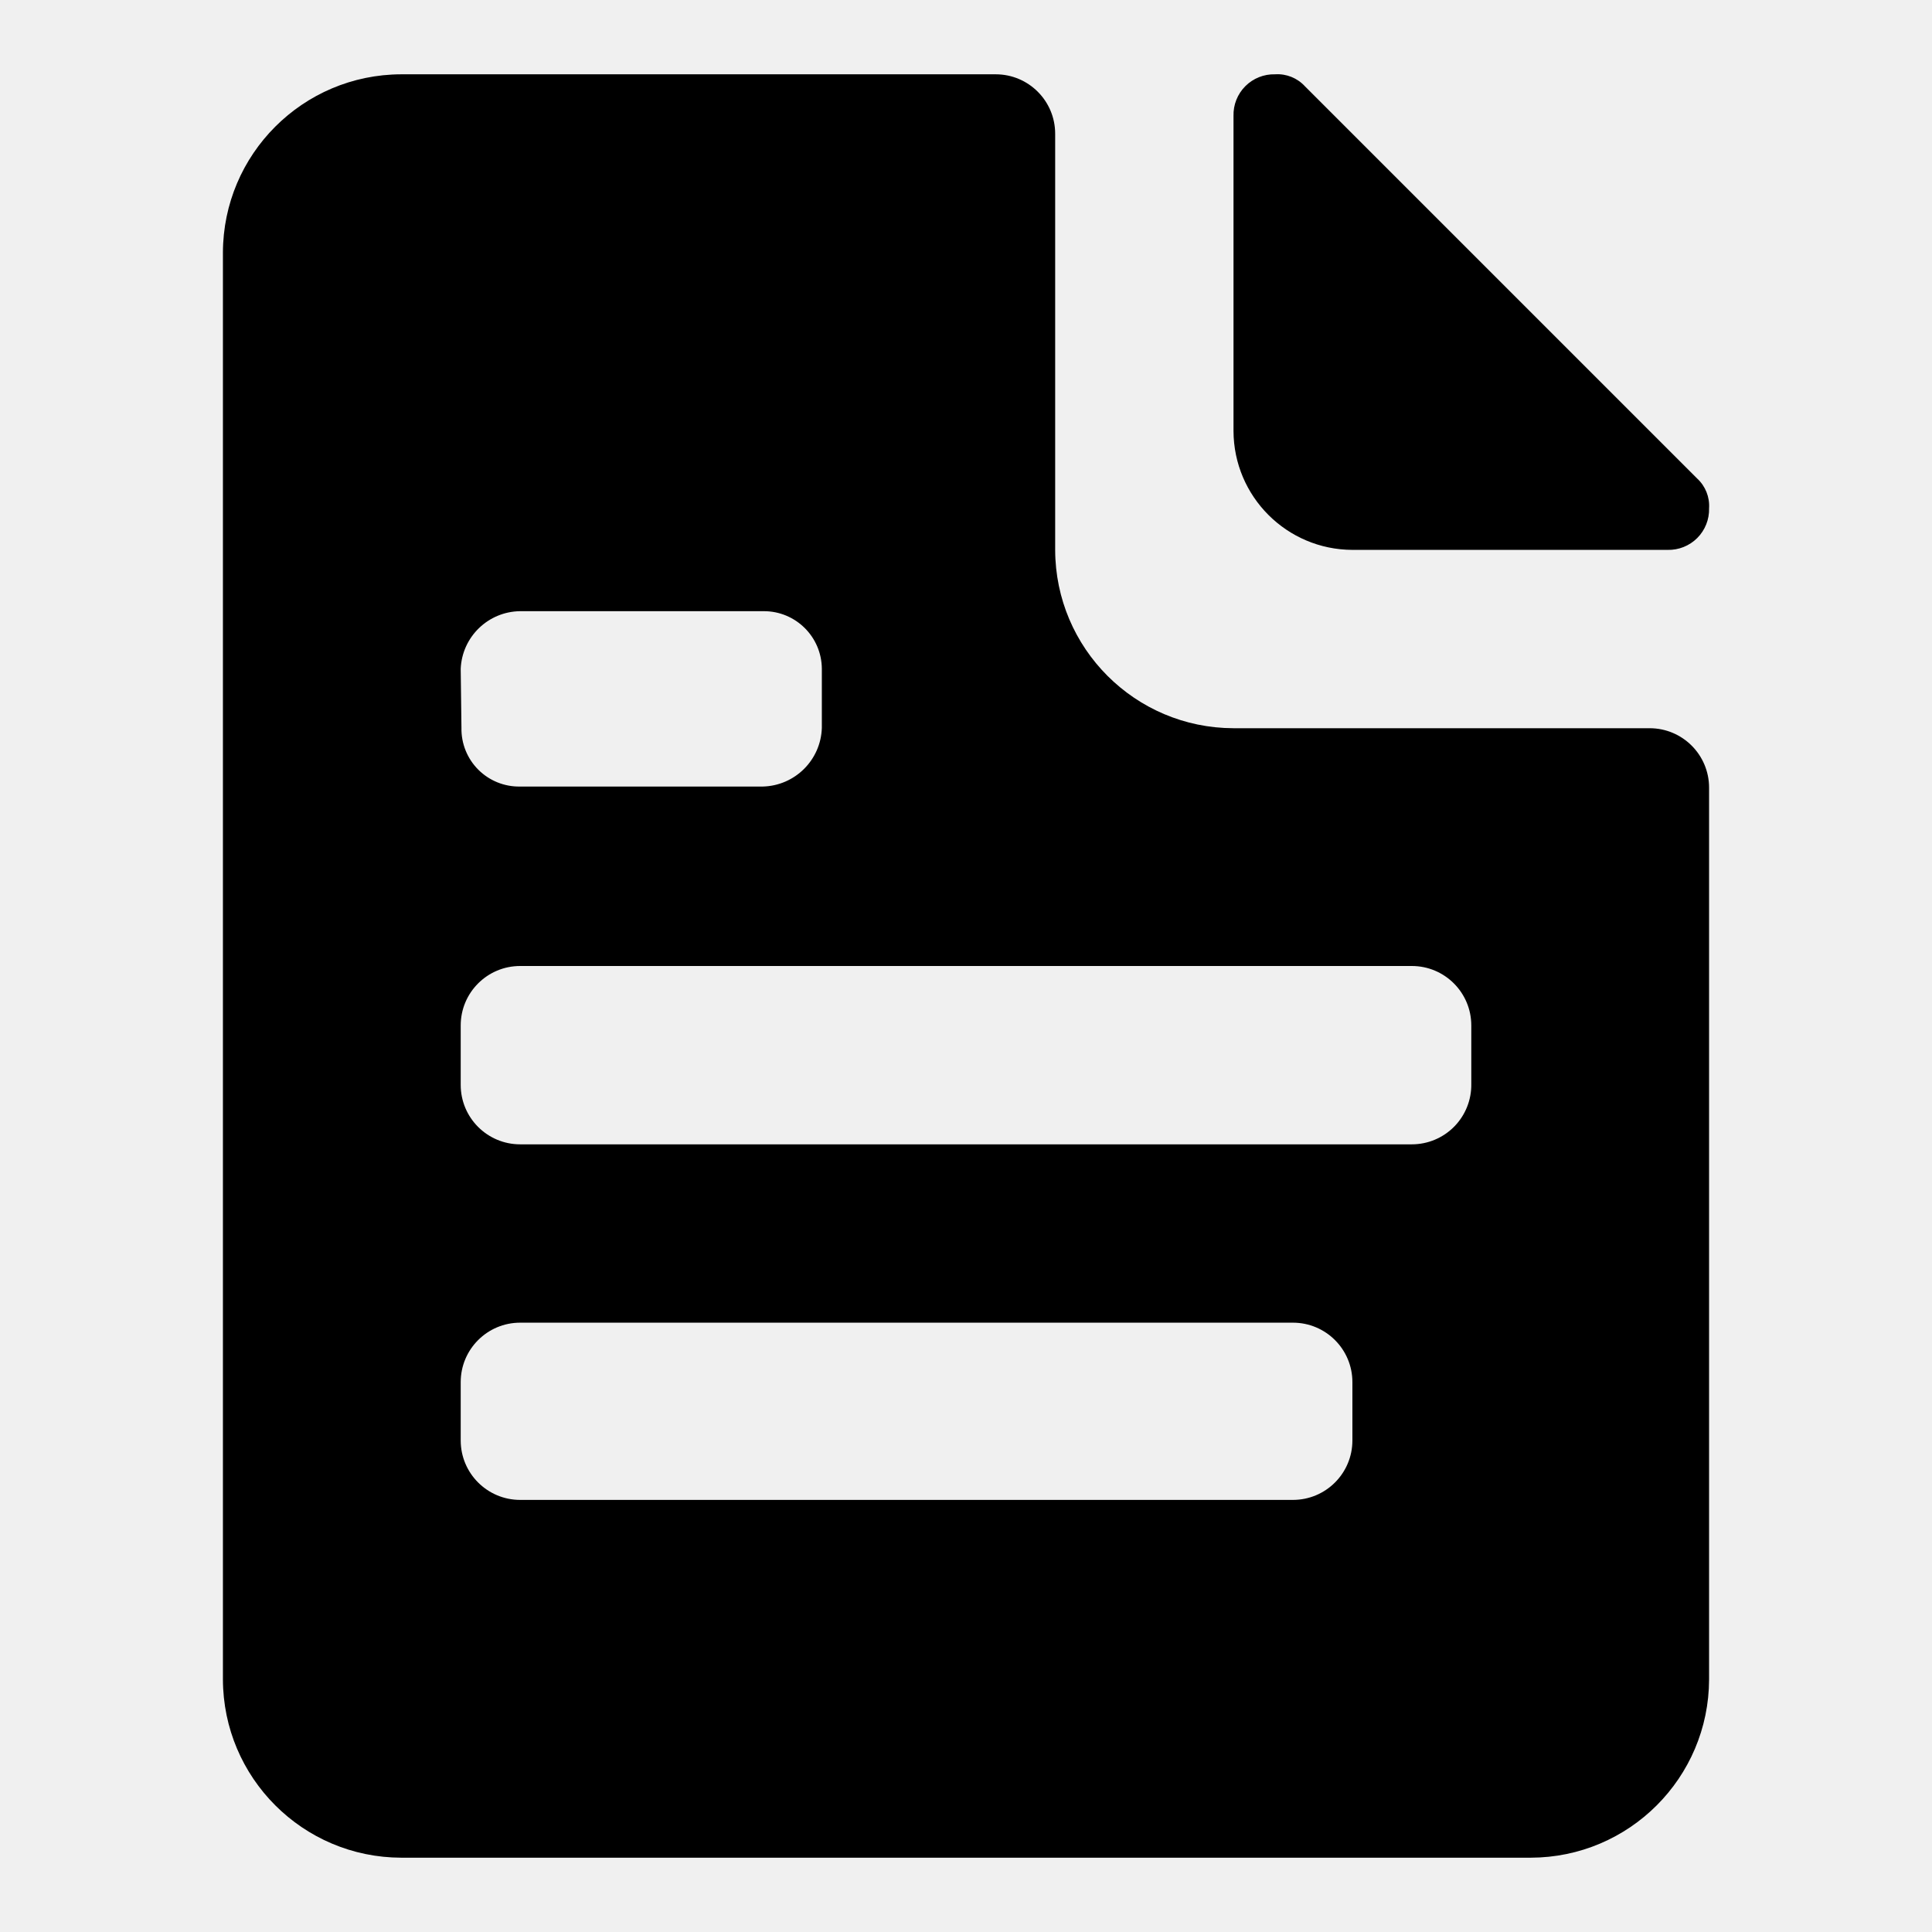
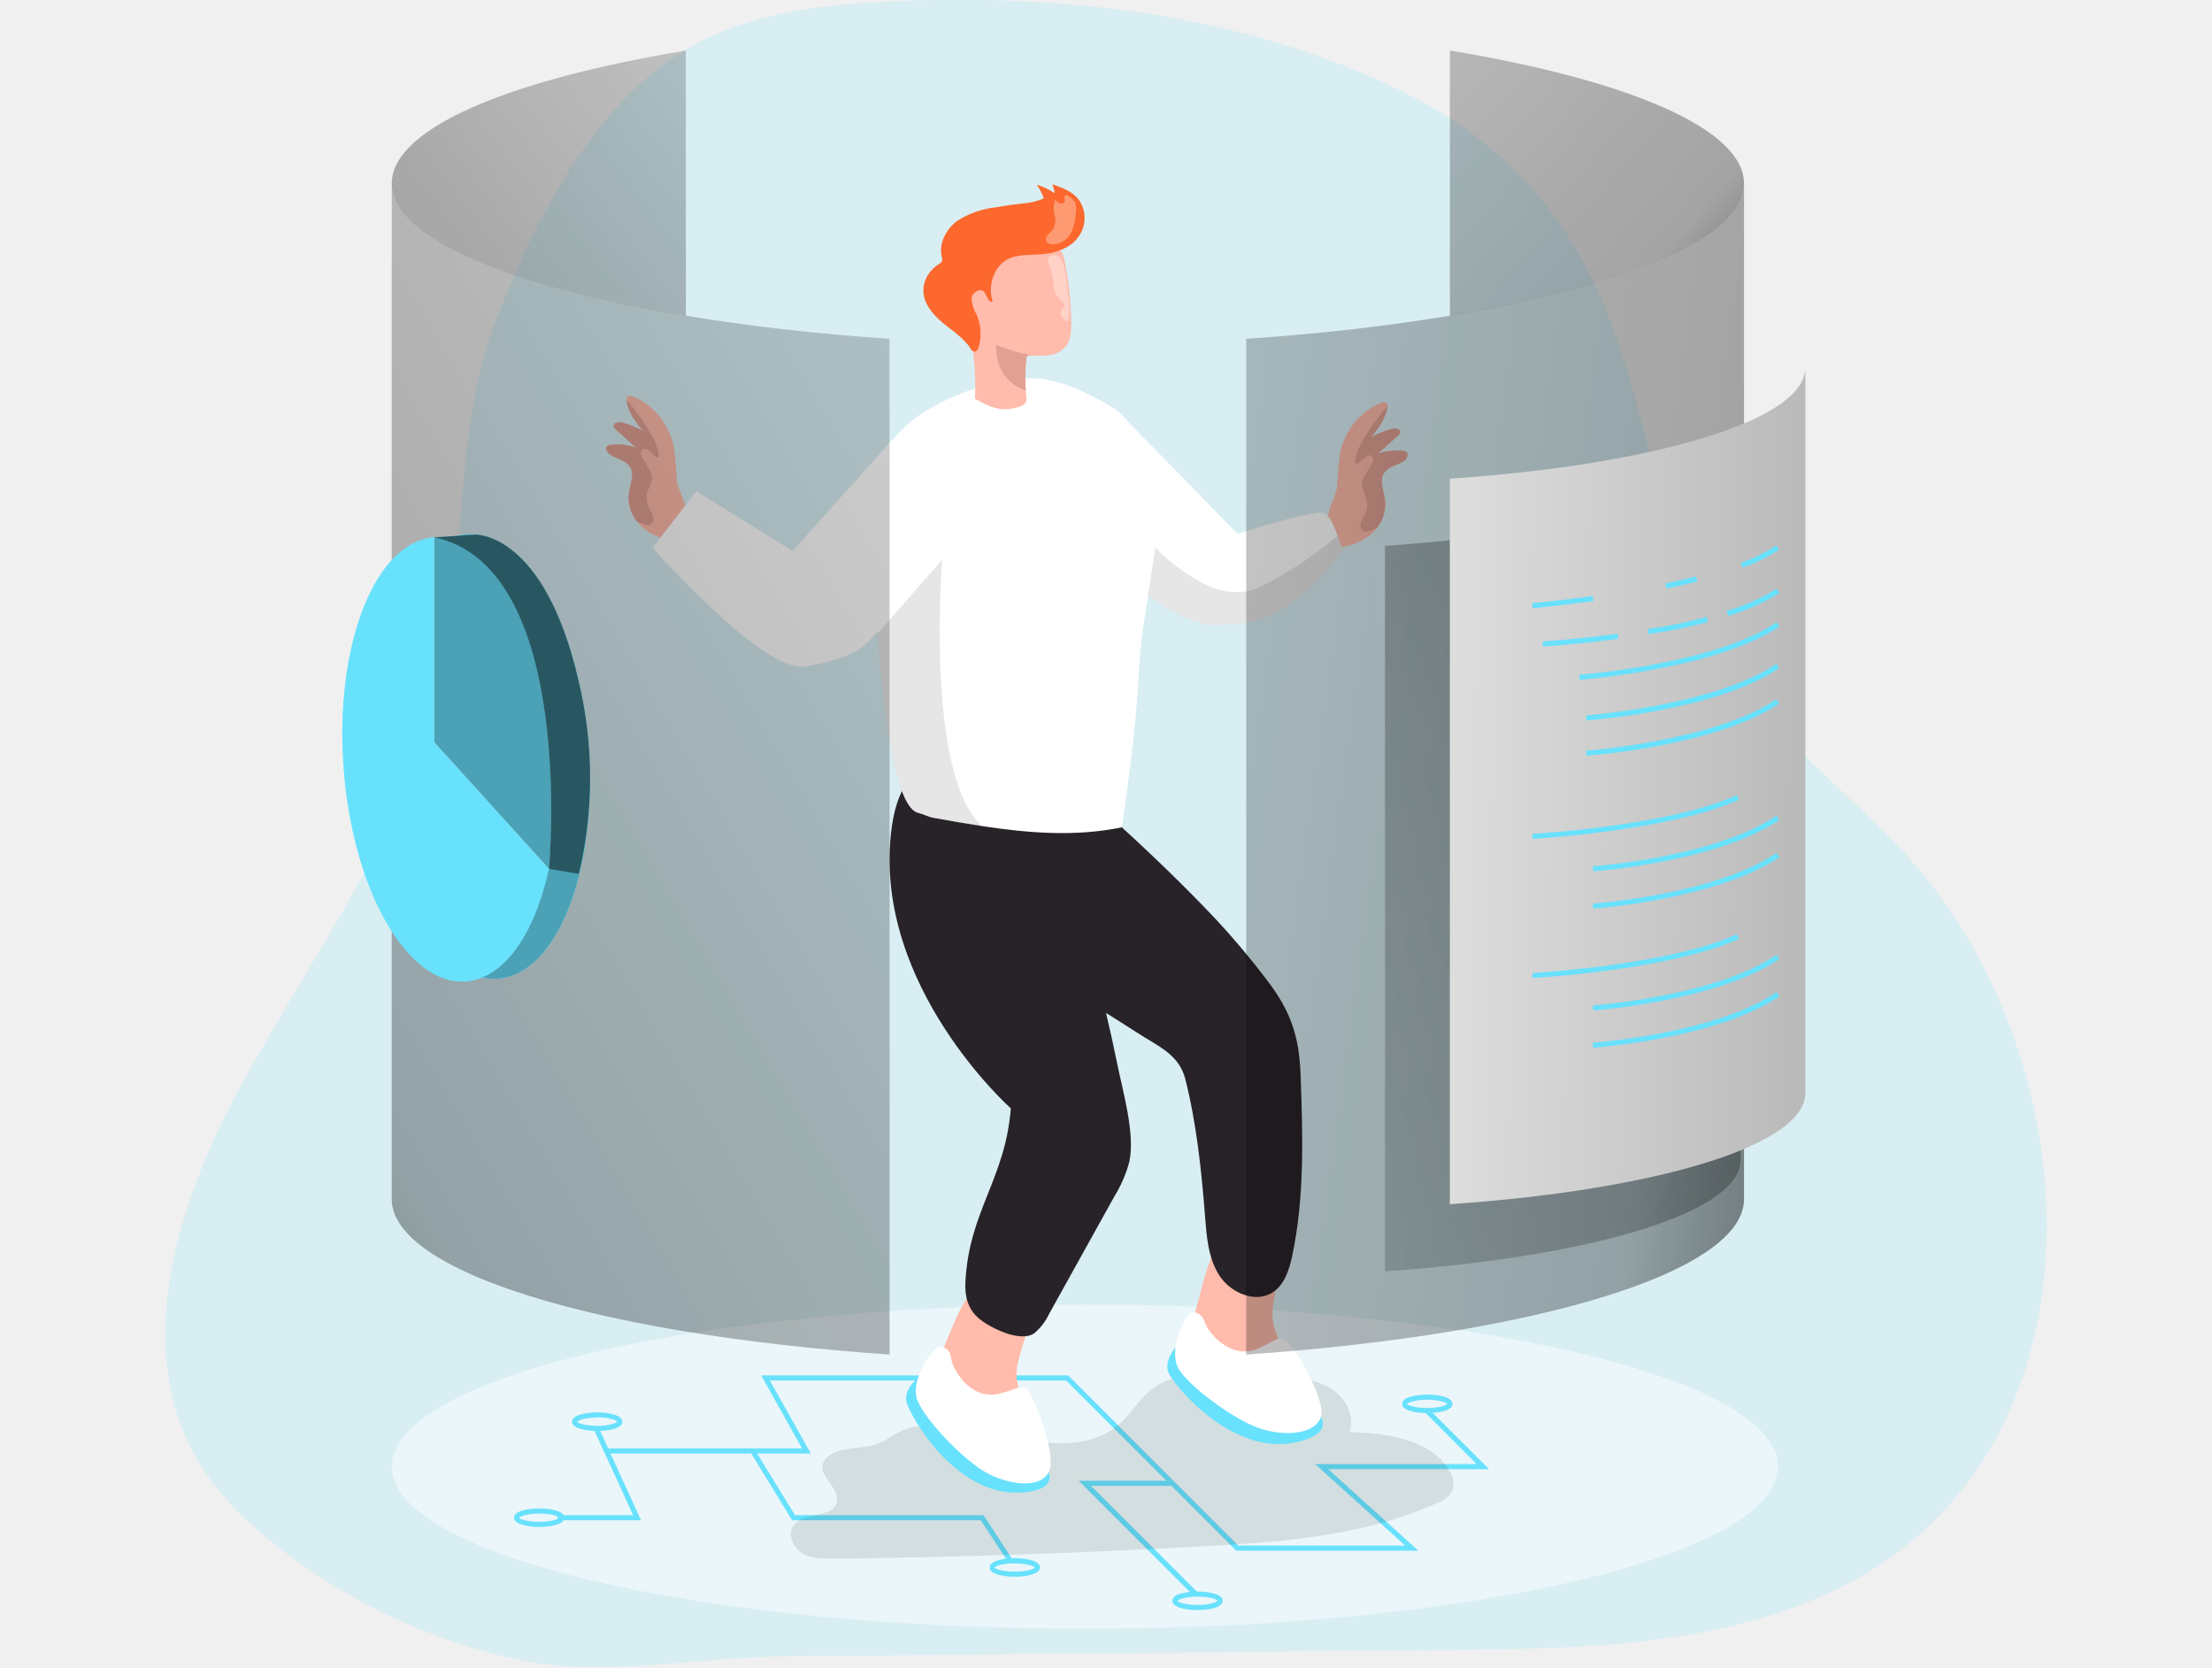
- <svg xmlns="http://www.w3.org/2000/svg" width="52px" height="52px" viewBox="0 0 52 52">
-   <rect fill="none" height="4.8" rx="1.6" width="27.2" x="12.4" y="26" />
-   <rect fill="none" height="4.8" rx="1.6" width="24" x="12.4" y="35.6" />
-   <g>
-     <path d="m36.4 14.8h8.48a1.09 1.09 0 0 0 1.12-1.12 1 1 0 0 0 -.32-.8l-10.56-10.56a1 1 0 0 0 -.8-.32 1.09 1.09 0 0 0 -1.12 1.12v8.48a3.21 3.21 0 0 0 3.2 3.2z" />
-     <path d="m44.4 19.6h-11.2a4.81 4.81 0 0 1 -4.8-4.8v-11.2a1.6 1.6 0 0 0 -1.6-1.6h-16a4.81 4.81 0 0 0 -4.8 4.8v38.4a4.81 4.81 0 0 0 4.8 4.8h30.4a4.81 4.81 0 0 0 4.8-4.8v-24a1.6 1.6 0 0 0 -1.6-1.6zm-32-1.6a1.62 1.62 0 0 1 1.6-1.55h6.55a1.56 1.56 0 0 1 1.57 1.55v1.59a1.63 1.63 0 0 1 -1.59 1.58h-6.53a1.55 1.55 0 0 1 -1.58-1.58zm24 20.77a1.6 1.6 0 0 1 -1.6 1.6h-20.8a1.6 1.6 0 0 1 -1.6-1.6v-1.57a1.6 1.6 0 0 1 1.6-1.6h20.8a1.6 1.6 0 0 1 1.6 1.6zm3.2-9.6a1.6 1.6 0 0 1 -1.6 1.63h-24a1.6 1.6 0 0 1 -1.6-1.6v-1.6a1.6 1.6 0 0 1 1.6-1.6h24a1.6 1.6 0 0 1 1.6 1.6z" />
-   </g>
+ <svg xmlns="http://www.w3.org/2000/svg" xmlns:xlink="http://www.w3.org/1999/xlink" id="Layer_1" data-name="Layer 1" viewBox="0 0 369.39 327.32" width="406" height="306" class="illustration styles_illustrationTablet__1DWOa">
+   <defs>
+     <linearGradient id="linear-gradient" x1="13.54" y1="114.4" x2="214" y2="-37.84" gradientUnits="userSpaceOnUse">
+       <stop offset="0.01" />
+       <stop offset="0.13" stop-opacity="0.69" />
+       <stop offset="0.25" stop-opacity="0.32" />
+       <stop offset="1" stop-opacity="0" />
+     </linearGradient>
+     <linearGradient id="linear-gradient-2" x1="-90.52" y1="279.97" x2="406.18" y2="-13.1" xlink:href="#linear-gradient" />
+     <linearGradient id="linear-gradient-3" x1="359.4" y1="119.81" x2="125.32" y2="-84.77" xlink:href="#linear-gradient" />
+     <linearGradient id="linear-gradient-4" x1="424.18" y1="186.25" x2="-32.56" y2="122.5" xlink:href="#linear-gradient" />
+     <linearGradient id="linear-gradient-5" x1="393.16" y1="135.03" x2="114.04" y2="262.54" xlink:href="#linear-gradient" />
+     <linearGradient id="linear-gradient-6" x1="408.63" y1="169.36" x2="198.34" y2="167.46" xlink:href="#linear-gradient" />
+   </defs>
+   <path d="M38,206.25c10.86-18.23,21.65-36.48,26.64-57,5.83-24,2.47-50.37,11.71-73.54C84,56.56,95.36,34,113.93,23.38c11.63-6.68,25.44-8.31,38.83-9,31.3-1.51,63.51,1.76,92.66,13.81,29.36,12.15,44.27,29.71,53.12,60.47,5.87,20.43,9.67,42.12,21.88,59.52,8.92,12.7,21.67,22.14,32.19,33.55,37.44,40.61,41.42,119.89-15.75,145.41-22.81,10.2-48.63,10.61-73.61,10.85l-130.53,1.25c-16.85.16-35.93,4.18-52.26.7a116.5,116.5,0,0,1-47.37-22.2C27,313,21.33,307.52,17.39,300.86c-12.93-21.86-4.27-50,7.76-72.38C29.19,221,33.59,213.61,38,206.25Z" transform="translate(-10.97 -14.08)" fill="#68e1fd" opacity="0.18" style="isolation: isolate;" />
+   <ellipse cx="180.55" cy="287.92" rx="136.07" ry="31.83" fill="#fff" opacity="0.47" style="isolation: isolate;" />
+   <polygon points="246.02 304.42 210.26 304.42 176.85 271.01 118.7 271.01 126.74 285.34 86.56 285.34 86.56 284.34 125.03 284.34 117 270.01 177.26 270.01 210.68 303.42 243.43 303.42 225.75 287.42 257.47 287.42 247.27 277.21 247.97 276.51 259.89 288.42 228.34 288.42 246.02 304.42" fill="#68e1fd" />
+   <polygon points="201.95 313.3 179.34 290.69 197.74 290.69 197.74 291.69 181.75 291.69 202.66 312.59 201.95 313.3" fill="#68e1fd" />
+   <polygon points="165.48 306.68 160.12 298.45 123.07 298.45 114.89 285.1 115.74 284.57 123.63 297.45 160.66 297.45 166.32 306.13 165.48 306.68" fill="#68e1fd" />
+   <polygon points="93.41 298.45 76.98 298.45 76.98 297.45 91.85 297.45 84.14 280.6 85.05 280.19 93.41 298.45" fill="#68e1fd" />
+   <path d="M258.74,291.49c-1.83,0-4.94-.38-4.94-1.81s3.11-1.82,4.94-1.82,4.94.38,4.94,1.82S260.58,291.49,258.74,291.49Zm0-2.63c-2.34,0-3.81.55-4,.85.14.23,1.61.78,4,.78s3.72-.51,3.93-.81C262.46,289.38,261,288.86,258.74,288.86Z" transform="translate(-10.97 -14.08)" fill="#68e1fd" />
+   <path d="M213.64,330.16c-1.83,0-4.94-.38-4.94-1.82s3.11-1.82,4.94-1.82,4.94.39,4.94,1.82S215.48,330.16,213.64,330.16Zm0-2.64c-2.34,0-3.81.55-3.94.85.13.24,1.6.79,3.94.79s3.72-.52,3.93-.82C217.36,328,215.91,327.52,213.64,327.52Z" transform="translate(-10.97 -14.08)" fill="#68e1fd" />
+   <path d="M177.77,323.62c-1.84,0-4.94-.39-4.94-1.82s3.1-1.82,4.94-1.82,4.94.39,4.94,1.82S179.6,323.62,177.77,323.62Zm0-2.64c-2.34,0-3.81.55-4,.85.14.24,1.61.79,4,.79s3.72-.52,3.93-.82C181.49,321.5,180,321,177.77,321Z" transform="translate(-10.97 -14.08)" fill="#68e1fd" />
+   <path d="M84.4,313.84c-1.84,0-4.94-.38-4.94-1.82s3.1-1.81,4.94-1.81,4.94.38,4.94,1.81S86.23,313.84,84.4,313.84Zm0-2.63c-2.34,0-3.81.55-4,.84.14.24,1.61.79,4,.79s3.72-.51,3.93-.82C88.12,311.72,86.67,311.21,84.4,311.21Z" transform="translate(-10.97 -14.08)" fill="#68e1fd" />
+   <path d="M95.77,295c-1.83,0-4.94-.39-4.94-1.82s3.11-1.82,4.94-1.82,4.94.38,4.94,1.82S97.61,295,95.77,295Zm0-2.64c-2.34,0-3.81.55-3.94.85.13.23,1.6.79,3.94.79s3.72-.52,3.93-.82C99.49,292.84,98,292.32,95.77,292.32Z" transform="translate(-10.97 -14.08)" fill="#68e1fd" />
+   <path d="M142.11,299.41a3.82,3.82,0,0,0-2,1.86c-1,2.64,3.32,4.91,2.72,7.67-.73,3.28-6.48,1.84-8.47,4.55-1.28,1.73-.19,4.37,1.65,5.49s4.12,1.12,6.27,1.1q36.44-.42,72.84-2.46c15.58-.87,31.55-2.05,45.73-8.56a5.17,5.17,0,0,0,2.82-2.27,4.36,4.36,0,0,0-.54-3.83c-3.61-6.43-12.28-7.48-19.65-7.77,1.21-3.3-1-7.06-4.1-8.78s-6.73-1.88-10.25-2L218.32,284c-4.44-.17-9.21-.24-12.88,2.24-3,2-4.75,5.41-7.51,7.71-6.44,5.35-16,3.4-24.11,1.44-5.41-1.31-11.55-2.45-17-.89-2.34.67-4.07,2.37-6.27,3.12C147.74,298.54,144.86,298,142.11,299.41Z" transform="translate(-10.97 -14.08)" fill="#020202" opacity="0.1" />
+   <path d="M163.61,279.12c-1.06,2.32-2.15,4.72-2.13,7.27a12.45,12.45,0,0,0,2.55,6.94,21.3,21.3,0,0,0,13.4,8.56,3.08,3.08,0,0,0,2.12-.16,2.71,2.71,0,0,0,1-1.25c1.21-2.64.59-5.75-.33-8.51s-2.16-5.5-2.12-8.41c.07-5.46,7.57-16.27-1.6-18.58C168.85,263,165.9,274.17,163.61,279.12Z" transform="translate(-10.97 -14.08)" fill="#ffbbab" />
+   <path d="M213.44,270.68c-.75,2.43-1.5,5-1.15,7.48a12.47,12.47,0,0,0,3.46,6.54,21.31,21.31,0,0,0,14.41,6.7,3.12,3.12,0,0,0,2.09-.44,2.69,2.69,0,0,0,.83-1.38c.85-2.78-.18-5.77-1.46-8.38s-2.87-5.17-3.22-8.06c-.66-5.42,5.34-17.13-4.06-18.2C216.49,254,215.05,265.46,213.44,270.68Z" transform="translate(-10.97 -14.08)" fill="#ffbbab" />
+   <path d="M198.77,176.5c6.27,5.71,12.38,11.63,18.22,17.78a152.44,152.44,0,0,1,10.07,11.94c4.78,6.16,6.55,11.12,6.82,19.08.41,11.8.8,23.74-1.65,35.29-.58,2.72-1.48,5.64-3.8,7.17-3.42,2.26-8.33.13-10.54-3.33s-2.48-7.76-2.8-11.86c-.7-8.85-1.66-18-3.86-26.67-1.26-4.94-5.48-6.46-9.51-9.13-7.63-5-20.32-11.77-24.07-20.62a151.05,151.05,0,0,1-6.3-19.88Z" transform="translate(-10.97 -14.08)" fill="#282328" />
+   <path d="M186.33,177.54q3.67,12.63,6.89,25.4c1.66,6.55,3.26,13.13,4.6,19.75,1.13,5.63,3.62,13.94,2.42,19.48a25.27,25.27,0,0,1-2.93,6.78l-12.84,23.11a10.74,10.74,0,0,1-2.91,3.77c-2.67,1.87-8.62-1.05-10.82-2.89s-2.82-4.38-2.68-7.18c.71-13.94,7.83-20.17,8.92-34.09,0,0-26.83-23.87-23.53-54S186.33,177.54,186.33,177.54Z" transform="translate(-10.97 -14.08)" fill="#282328" />
+   <path d="M223.24,130.21c-.17,2.91-1.11,5.45-3.64,6.29a4.11,4.11,0,0,1-.65.18c-4.65.93-10.75-2.61-15-5.7a58.36,58.36,0,0,1-5.08-4.13V95.72l22.62,23.16S223.56,125.1,223.24,130.21Z" transform="translate(-10.97 -14.08)" fill="#fff" />
+   <path d="M204,130.88A120.53,120.53,0,0,0,202,148c-.55,9.55-1.88,19-3.21,28.49-9,1.88-18.26,1.16-27.42-.23-3.2-.49-6.38-1.05-9.54-1.62-1.07-.19-2-.72-3.1-1-5.26-1.31-7.38-27.12-7.86-35.21q-.69-11.55-.47-23.11c.11-5.59.55-11.63,4.2-15.85,4.86-5.62,14.25-9.34,21.38-10.65a24.06,24.06,0,0,1,7-.39,29.84,29.84,0,0,1,9.51,3.23c3.54,1.75,6.69,3.23,8.43,6.73a47.78,47.78,0,0,1,3.95,12.75C206,117.73,205.26,124.4,204,130.88Z" transform="translate(-10.97 -14.08)" fill="#fff" />
+   <path d="M171.35,176.27c-3.2-.49-6.38-1.05-9.54-1.62-1.07-.19-2-.72-3.1-1-5.26-1.31-7.38-27.12-7.86-35.21l12.68-14.57S160,165.9,171.35,176.27Z" transform="translate(-10.97 -14.08)" fill="#020202" opacity="0.1" />
+   <path d="M187.68,82.18a5.18,5.18,0,0,1-3.28,1.64,17.56,17.56,0,0,1-3.16.06l-.59,0a.63.63,0,0,0-.43.08.67.67,0,0,0-.19.47,35.22,35.22,0,0,0-.12,6.33h0c0,.38.06.76.1,1.14a2.18,2.18,0,0,1-.1,1.19,2,2,0,0,1-1.28.84,9.34,9.34,0,0,1-2.86.49c-2.08,0-4-1.05-5.82-2.05a59,59,0,0,0-.57-10.79C168.71,77,167.5,72.33,168,67.7a9,9,0,0,1,1.9-5c1.67-1.87,4.36-2.48,6.87-2.47a17.38,17.38,0,0,1,9.43,2.58c1,.71,1.16,1.61,1.4,2.79.36,1.82.65,3.66.85,5.5q.35,3.15.39,6.33C188.86,79.07,188.76,80.9,187.68,82.18Z" transform="translate(-10.97 -14.08)" fill="#ffbbab" />
+   <path d="M184,63.86c-2.37.4-5,0-7.18.9-3.12,1.27-4.45,5.32-3.41,8.52-.9.33-1.06-1.3-1.76-2s-2.27.22-2.38,1.35a6.8,6.8,0,0,0,1,3.21,9.57,9.57,0,0,1,.42,6.31c-.14.49-.5,1.07-1,.94s-.84-1-1.14-1.33a13.18,13.18,0,0,0-1.57-1.6c-1.1-1-2.31-1.81-3.43-2.75-2-1.67-3.85-3.93-3.73-6.53a5.78,5.78,0,0,1,1-3,6.72,6.72,0,0,1,1.94-1.89c.32-.2.68-.42.75-.78a1.4,1.4,0,0,0-.07-.61c-.69-2.64.78-5.47,2.95-7.11A17.29,17.29,0,0,1,174,54.78c1.74-.31,3.5-.56,5.25-.76a11.81,11.81,0,0,0,4.21-1,11.64,11.64,0,0,0-1.39-2.69A13.88,13.88,0,0,1,185.58,52a5.61,5.61,0,0,0-.47-1.75c1.91.65,3.92,1.38,5.18,3a6.21,6.21,0,0,1,.18,7c-1.35,2.13-3.48,3-5.83,3.55Z" transform="translate(-10.97 -14.08)" fill="#fc682d" />
+   <path d="M181.24,83.88l-.59,0a.63.63,0,0,0-.43.08.67.67,0,0,0-.19.47,35.22,35.22,0,0,0-.12,6.33h0s-6-1.54-5.84-9a35.32,35.32,0,0,0,7.13,2.12Z" transform="translate(-10.97 -14.08)" fill="#e0a194" />
+   <path d="M254.06,104.65c-1.28.81-3,1-3.83,2.34-.95,1.51,0,3.44.21,5.21a7.5,7.5,0,0,1-1.54,5.46,8.69,8.69,0,0,1-1.24,1.33,11.58,11.58,0,0,1-7,2.59s-1.41-5.66-1.37-6.24c.17-2,1.54-3.82,1.76-5.89a65,65,0,0,1,.6-6.56,13.81,13.81,0,0,1,7.75-9.65c.49-.22,1.19-.35,1.46.12a1,1,0,0,1,.07.64v0c-.3,2.27-1.78,4.19-3.21,6a16.58,16.58,0,0,1,4.12-1.67c.64-.17,1.59-.07,1.6.59a1.16,1.16,0,0,1-.49.78l-3.86,3.46a12,12,0,0,1,4.86-.53,1.27,1.27,0,0,1,.76.26C255.19,103.4,254.67,104.27,254.06,104.65Z" transform="translate(-10.97 -14.08)" fill="#ffbbab" />
+   <path d="M254.06,104.65c-1.28.81-3,1-3.83,2.34-.95,1.51,0,3.44.21,5.21a7.5,7.5,0,0,1-1.54,5.46,7.27,7.27,0,0,1-1.44.67,1.64,1.64,0,0,1-1.11.09,1.43,1.43,0,0,1-.67-1.7,11,11,0,0,1,.86-1.8,4.43,4.43,0,0,0,.17-3.26,7,7,0,0,1-.83-2.66,4,4,0,0,1,.65-1.62l1.17-2a2.46,2.46,0,0,0,.4-1,.85.85,0,0,0-.43-.88,1.19,1.19,0,0,0-1.09.29c-.65.47-2.2,2.46-2,.61a11,11,0,0,1,1.35-3.55,39.77,39.77,0,0,1,4.39-6.31,4.66,4.66,0,0,1,.58-.6v0c-.3,2.27-1.78,4.19-3.21,6a16.58,16.58,0,0,1,4.12-1.67c.64-.17,1.59-.07,1.6.59a1.16,1.16,0,0,1-.49.78l-3.86,3.46a12,12,0,0,1,4.86-.53,1.27,1.27,0,0,1,.76.26C255.19,103.4,254.67,104.27,254.06,104.65Z" transform="translate(-10.97 -14.08)" fill="#e0a194" />
+   <path d="M98.37,103.38c1.28.81,3,1.05,3.83,2.34,1,1.51,0,3.44-.21,5.21a7.5,7.5,0,0,0,1.54,5.46,8.69,8.69,0,0,0,1.24,1.33,11.58,11.58,0,0,0,7,2.59s1.41-5.66,1.37-6.24c-.17-2-1.54-3.82-1.76-5.89a65,65,0,0,0-.6-6.56A13.81,13.81,0,0,0,103.07,92c-.49-.22-1.19-.35-1.46.12a1,1,0,0,0-.07.64v0c.3,2.27,1.78,4.19,3.21,6a16.58,16.58,0,0,0-4.12-1.67C100,96.92,99,97,99,97.68a1.16,1.16,0,0,0,.49.78l3.86,3.46a12,12,0,0,0-4.86-.53,1.27,1.27,0,0,0-.76.26C97.24,102.13,97.76,103,98.37,103.38Z" transform="translate(-10.97 -14.08)" fill="#ffbbab" />
+   <path d="M98.37,103.38c1.28.81,3,1.05,3.83,2.34,1,1.51,0,3.44-.21,5.21a7.5,7.5,0,0,0,1.54,5.46,7.27,7.27,0,0,0,1.44.67,1.64,1.64,0,0,0,1.11.09,1.43,1.43,0,0,0,.67-1.7,11,11,0,0,0-.86-1.8,4.43,4.43,0,0,1-.17-3.26,7,7,0,0,0,.83-2.66,4,4,0,0,0-.65-1.62l-1.17-2a2.46,2.46,0,0,1-.4-1,.85.85,0,0,1,.43-.88,1.19,1.19,0,0,1,1.09.29c.65.47,2.2,2.46,2,.61a11,11,0,0,0-1.35-3.55,39.77,39.77,0,0,0-4.39-6.31,4.66,4.66,0,0,0-.58-.6v0c.3,2.27,1.78,4.19,3.21,6a16.58,16.58,0,0,0-4.12-1.67C100,96.92,99,97,99,97.68a1.16,1.16,0,0,0,.49.78l3.86,3.46a12,12,0,0,0-4.86-.53,1.27,1.27,0,0,0-.76.26C97.24,102.13,97.76,103,98.37,103.38Z" transform="translate(-10.97 -14.08)" fill="#e0a194" />
+   <path d="M242.1,122.17A44.48,44.48,0,0,1,231.24,133,21.68,21.68,0,0,1,221,136.66a3.63,3.63,0,0,1-1.43-.16,3.84,3.84,0,0,1-2-1.36,11.35,11.35,0,0,1-2.62-6.45c-.25-6.2,6.47-9.81,6.47-9.81s15.3-4.88,17.12-4.08c1,.43,1.94,2.58,2.6,4.45C241.75,120.81,242.1,122.17,242.1,122.17Z" transform="translate(-10.97 -14.08)" fill="#fff" />
+   <rect x="139.83" y="93.26" width="22.97" height="54.09" rx="11.49" transform="translate(107.92 -84.35) rotate(41.86)" fill="#fff" />
+   <path d="M137.44,124.31l-22.21-13.8-8.56,11.07s21.57,24.61,29.81,23.34,11.17-3.71,11.17-3.71S150.76,130.49,137.44,124.31Z" transform="translate(-10.97 -14.08)" fill="#fff" />
+   <path d="M242.1,122.17A44.48,44.48,0,0,1,231.24,133,21.68,21.68,0,0,1,221,136.66a3.63,3.63,0,0,1-1.43-.16,4.11,4.11,0,0,1-.65.18c-4.65.93-10.75-2.61-15-5.7l0-.1,1.44-9.3a36.66,36.66,0,0,0,9.59,7.11,13.72,13.72,0,0,0,8.22,1.52,8.52,8.52,0,0,0,2.21-.67,72.29,72.29,0,0,0,15.76-10.29C241.75,120.81,242.1,122.17,242.1,122.17Z" transform="translate(-10.97 -14.08)" fill="#020202" opacity="0.1" />
+   <path d="M209.32,278.59s-2.3,2.61-1.4,4.92,13.13,17.51,26.4,13.36S223.13,283,223.13,283Z" transform="translate(-10.97 -14.08)" fill="#68e1fd" />
+   <path d="M212.41,271.72a2.36,2.36,0,0,1,2.56,1.72c.6,2,3.61,5.55,7.33,5.93s6.47-3.09,8.19-2.51,8.11,11.51,7.45,15-6.16,4.33-11.42,2.86-15.65-9.12-16.92-12.6S210.62,273,212.41,271.72Z" transform="translate(-10.97 -14.08)" fill="#fff" />
+   <path d="M187.57,53.59a.73.73,0,0,1-1,.4,2.29,2.29,0,0,1-.88-.73,5,5,0,0,0-.11,3,3.88,3.88,0,0,1-.37,2.91c-.26.35-.62.6-.9.93a1.32,1.32,0,0,0-.41,1.17c.17.68,1.05.88,1.74.77a4.36,4.36,0,0,0,2.89-1.78,8.23,8.23,0,0,0,1.14-3.81c.14-1.17.36-2.23-.45-3.15-.22-.25-1.1-1.06-1.45-.9C187.28,52.59,187.68,53.14,187.57,53.59Z" transform="translate(-10.97 -14.08)" fill="#fff" opacity="0.33" />
+   <path d="M187.11,74.66c-.06.07-.13.14-.19.22a1.26,1.26,0,0,0,0,1.22,3.64,3.64,0,0,0,.79,1c.08.07.16.15.26.14s.21-.14.26-.26a7.17,7.17,0,0,0,.21-3.13c-.14-1.6-.33-3.16-.57-4.72a11.2,11.2,0,0,0-1-4.2,1.64,1.64,0,0,0-2-.63c-1.12.48-.39,1.72-.08,2.53a14.42,14.42,0,0,1,.54,3.07,4.84,4.84,0,0,0,1.16,2.85,6.73,6.73,0,0,1,.72.69.93.93,0,0,1,.17.94A1.14,1.14,0,0,1,187.11,74.66Z" transform="translate(-10.97 -14.08)" fill="#fff" opacity="0.33" />
+   <path d="M223.45,122.07a4.62,4.62,0,0,1-1.43.15,4.88,4.88,0,0,1-1.74-.67,18.83,18.83,0,0,1-3.59-2.32,6.45,6.45,0,0,1-2.19-3.57c2.76.77,5,3.34,7.85,3.32a9.24,9.24,0,0,0,2.68-.57l4.21-1.35c2.87-.91,5.86-1.84,8.83-1.4a.5.5,0,0,1,.32.14.39.39,0,0,1,.06.33c-.19,1.16-1.48,1.36-2.38,1.69-1.4.52-2.74,1.21-4.14,1.74A61.11,61.11,0,0,1,223.45,122.07Z" transform="translate(-10.97 -14.08)" fill="#fff" opacity="0.33" />
+   <path d="M191.56,105.48a37.05,37.05,0,0,1,6.14,14.2c.65,3.27.91,6.76,2.79,9.5,1.31-.8,1.53-2.58,1.54-4.11a89.58,89.58,0,0,0-1.65-15.2,32.52,32.52,0,0,0-1.74-7.09A16.48,16.48,0,0,0,186.46,93a1.26,1.26,0,0,0-1.77,1.58,12.93,12.93,0,0,0,4.55,8.13" transform="translate(-10.97 -14.08)" fill="#fff" opacity="0.33" />
+   <path d="M113.18,24V76.08c-34.93-5.76-57.74-15.27-57.74-26S78.25,29.78,113.18,24Z" transform="translate(-10.97 -14.08)" fill="url(#linear-gradient)" />
+   <path d="M153.17,80.6V280c-14.48-1-27.95-2.53-40-4.52-34.93-5.76-57.74-15.27-57.74-26V50.05c0,10.76,22.81,20.27,57.74,26C125.22,78.07,138.69,79.61,153.17,80.6Z" transform="translate(-10.97 -14.08)" fill="url(#linear-gradient-2)" />
+   <path d="M263.18,24V76.08c34.93-5.76,57.74-15.27,57.74-26S298.11,29.78,263.18,24Z" transform="translate(-10.97 -14.08)" fill="url(#linear-gradient-3)" />
+   <path d="M223.19,80.6V280c14.48-1,27.95-2.53,40-4.52,34.93-5.76,57.74-15.27,57.74-26V50.05c0,10.76-22.81,20.27-57.74,26C251.14,78.07,237.67,79.61,223.19,80.6Z" transform="translate(-10.97 -14.08)" fill="url(#linear-gradient-4)" />
+   <path d="M250.44,121.24V263.65c10.34-.71,20-1.81,28.56-3.23,24.95-4.11,41.24-10.9,41.24-18.59V99.42c0,7.69-16.29,14.48-41.24,18.59C270.41,119.43,260.78,120.53,250.44,121.24Z" transform="translate(-10.97 -14.08)" fill="url(#linear-gradient-5)" />
+   <path d="M263.18,108.06V250.47c10.34-.7,20-1.8,28.56-3.22,24.95-4.12,41.24-10.91,41.24-18.6V86.24c0,7.69-16.29,14.48-41.24,18.6C283.14,106.26,273.52,107.36,263.18,108.06Z" transform="translate(-10.97 -14.08)" fill="#fff" />
+   <path d="M263.18,108.06V250.47c10.34-.7,20-1.8,28.56-3.22,24.95-4.12,41.24-10.91,41.24-18.6V86.24c0,7.69-16.29,14.48-41.24,18.6C283.14,106.26,273.52,107.36,263.18,108.06Z" transform="translate(-10.97 -14.08)" fill="url(#linear-gradient-6)" />
+   <line x1="142.21" y1="275.11" x2="142.21" y2="265.91" fill="none" />
+   <line x1="142.21" y1="66.52" x2="142.21" y2="56.63" fill="none" />
+   <ellipse cx="73.21" cy="162.59" rx="20.93" ry="43.7" transform="translate(-22.28 -8.5) rotate(-4.05)" fill="#68e1fd" />
+   <ellipse cx="73.21" cy="162.59" rx="20.93" ry="43.7" transform="translate(-22.28 -8.5) rotate(-4.05)" fill="#68e1fd" />
+   <ellipse cx="73.21" cy="162.59" rx="20.93" ry="43.7" transform="translate(-22.28 -8.5) rotate(-4.05)" fill="#020202" opacity="0.29" />
+   <path d="M86.3,184.64c-2.78,12.77-8.8,21.58-16.34,22.12-11.53.82-22.26-18-24-42.11s6.26-44.26,17.79-45.08,22.27,18,24,42.12A82,82,0,0,1,86.3,184.64Z" transform="translate(-10.97 -14.08)" fill="#68e1fd" />
+   <path d="M320.63,125.52l-.35-.93a33.52,33.52,0,0,0,7-3.43l.57.83A34.66,34.66,0,0,1,320.63,125.52Z" transform="translate(-10.97 -14.08)" fill="#68e1fd" />
+   <path d="M305.71,129.61l-.2-1c2.07-.44,4.08-.9,6-1.37l.25,1C309.82,128.72,307.8,129.18,305.71,129.61Z" transform="translate(-10.97 -14.08)" fill="#68e1fd" />
+   <path d="M279.42,133.49l-.09-1c.05,0,5.07-.44,11.89-1.4l.14,1C284.51,133,279.47,133.48,279.42,133.49Z" transform="translate(-10.97 -14.08)" fill="#68e1fd" />
+   <path d="M288.66,147.54l-.08-1s2.94-.23,7.2-.81c8.23-1.14,23.27-3.88,31.52-9.47l.57.82c-8.42,5.71-23.63,8.49-31.95,9.64C291.62,147.31,288.69,147.54,288.66,147.54Z" transform="translate(-10.97 -14.08)" fill="#68e1fd" />
+   <path d="M317.83,135l-.3-1a38.46,38.46,0,0,0,9.77-4.33l.57.82A39.15,39.15,0,0,1,317.83,135Z" transform="translate(-10.97 -14.08)" fill="#68e1fd" />
+   <path d="M302.16,138.55l-.11-1a88.24,88.24,0,0,0,11.54-2.36l.25,1A92,92,0,0,1,302.16,138.55Z" transform="translate(-10.97 -14.08)" fill="#68e1fd" />
+   <path d="M281.46,141l-.06-1c.07,0,6.53-.4,14.71-1.52l.13,1C288,140.61,281.53,141,281.46,141Z" transform="translate(-10.97 -14.08)" fill="#68e1fd" />
+   <path d="M290,162.45l-.08-1c.25,0,25.35-1.95,37.36-10.1l.57.83C315.63,160.47,291.06,162.37,290,162.45Z" transform="translate(-10.97 -14.08)" fill="#68e1fd" />
+   <path d="M290,155.52l-.08-1c.25,0,25.35-2,37.36-10.11l.57.83C315.63,153.54,291.06,155.44,290,155.52Z" transform="translate(-10.97 -14.08)" fill="#68e1fd" />
+   <path d="M279.4,178.77l0-1c.26,0,26.86-1.54,40.11-7.6l.42.9C306.45,177.22,279.67,178.75,279.4,178.77Z" transform="translate(-10.97 -14.08)" fill="#68e1fd" />
+   <path d="M291.32,192.46l-.07-1c.24,0,24-1.78,36.05-9.92l.57.82C315.63,190.66,291.56,192.44,291.32,192.46Z" transform="translate(-10.97 -14.08)" fill="#68e1fd" />
+   <path d="M291.32,185.13l-.07-1c.24,0,24-1.77,36.05-9.92l.57.83C315.63,183.34,291.56,185.12,291.32,185.13Z" transform="translate(-10.97 -14.08)" fill="#68e1fd" />
+   <path d="M279.4,206.08l0-1c.26,0,26.86-1.53,40.11-7.6l.42.91C306.45,204.54,279.67,206.07,279.4,206.08Z" transform="translate(-10.97 -14.08)" fill="#68e1fd" />
+   <path d="M291.32,219.77l-.07-1c.24,0,24-1.77,36.05-9.92l.57.83C315.63,218,291.56,219.75,291.32,219.77Z" transform="translate(-10.97 -14.08)" fill="#68e1fd" />
+   <path d="M291.32,212.45l-.07-1c.24,0,24-1.78,36.05-9.92l.57.82C315.63,210.65,291.56,212.43,291.32,212.45Z" transform="translate(-10.97 -14.08)" fill="#68e1fd" />
+   <path d="M86.3,184.64,63.78,159.78V119.57c11.53-.82,22.27,18,24,42.12A82,82,0,0,1,86.3,184.64Z" transform="translate(-10.97 -14.08)" fill="#68e1fd" />
+   <path d="M86.3,184.64,63.78,159.78V119.57c11.53-.82,22.27,18,24,42.12A82,82,0,0,1,86.3,184.64Z" transform="translate(-10.97 -14.08)" fill="#fff" />
+   <path d="M86.3,184.64,63.78,159.78V119.57c11.53-.82,22.27,18,24,42.12A82,82,0,0,1,86.3,184.64Z" transform="translate(-10.97 -14.08)" fill="#68e1fd" />
+   <path d="M86.3,184.64,63.78,159.78V119.57c11.53-.82,22.27,18,24,42.12A82,82,0,0,1,86.3,184.64Z" transform="translate(-10.97 -14.08)" fill="#020202" opacity="0.29" />
+   <path d="M158.71,284.59s-2.72,2.16-2.24,4.6S166.3,308.74,180.1,307s-8.57-15.59-8.57-15.59Z" transform="translate(-10.97 -14.08)" fill="#68e1fd" />
+   <path d="M163,278.38a2.37,2.37,0,0,1,2.22,2.14c.24,2.06,2.57,6.1,6.16,7.13s6.92-1.9,8.51-1,5.95,12.77,4.68,16.1-6.82,3.17-11.74.79-13.8-11.73-14.43-15.38S161,279.33,163,278.38Z" transform="translate(-10.97 -14.08)" fill="#fff" />
+   <path d="M63.78,119.57l8.13-.53s13.45-.5,20.17,28.54a81.26,81.26,0,0,1,.08,38.08l-5.86-1S91.79,125.45,63.78,119.57Z" transform="translate(-10.97 -14.08)" fill="#68e1fd" />
+   <path d="M63.78,119.57l8.13-.53s13.45-.5,20.17,28.54a81.26,81.26,0,0,1,.08,38.08l-5.86-1S91.79,125.45,63.78,119.57Z" transform="translate(-10.97 -14.08)" fill="#020202" opacity="0.62" />
</svg>
